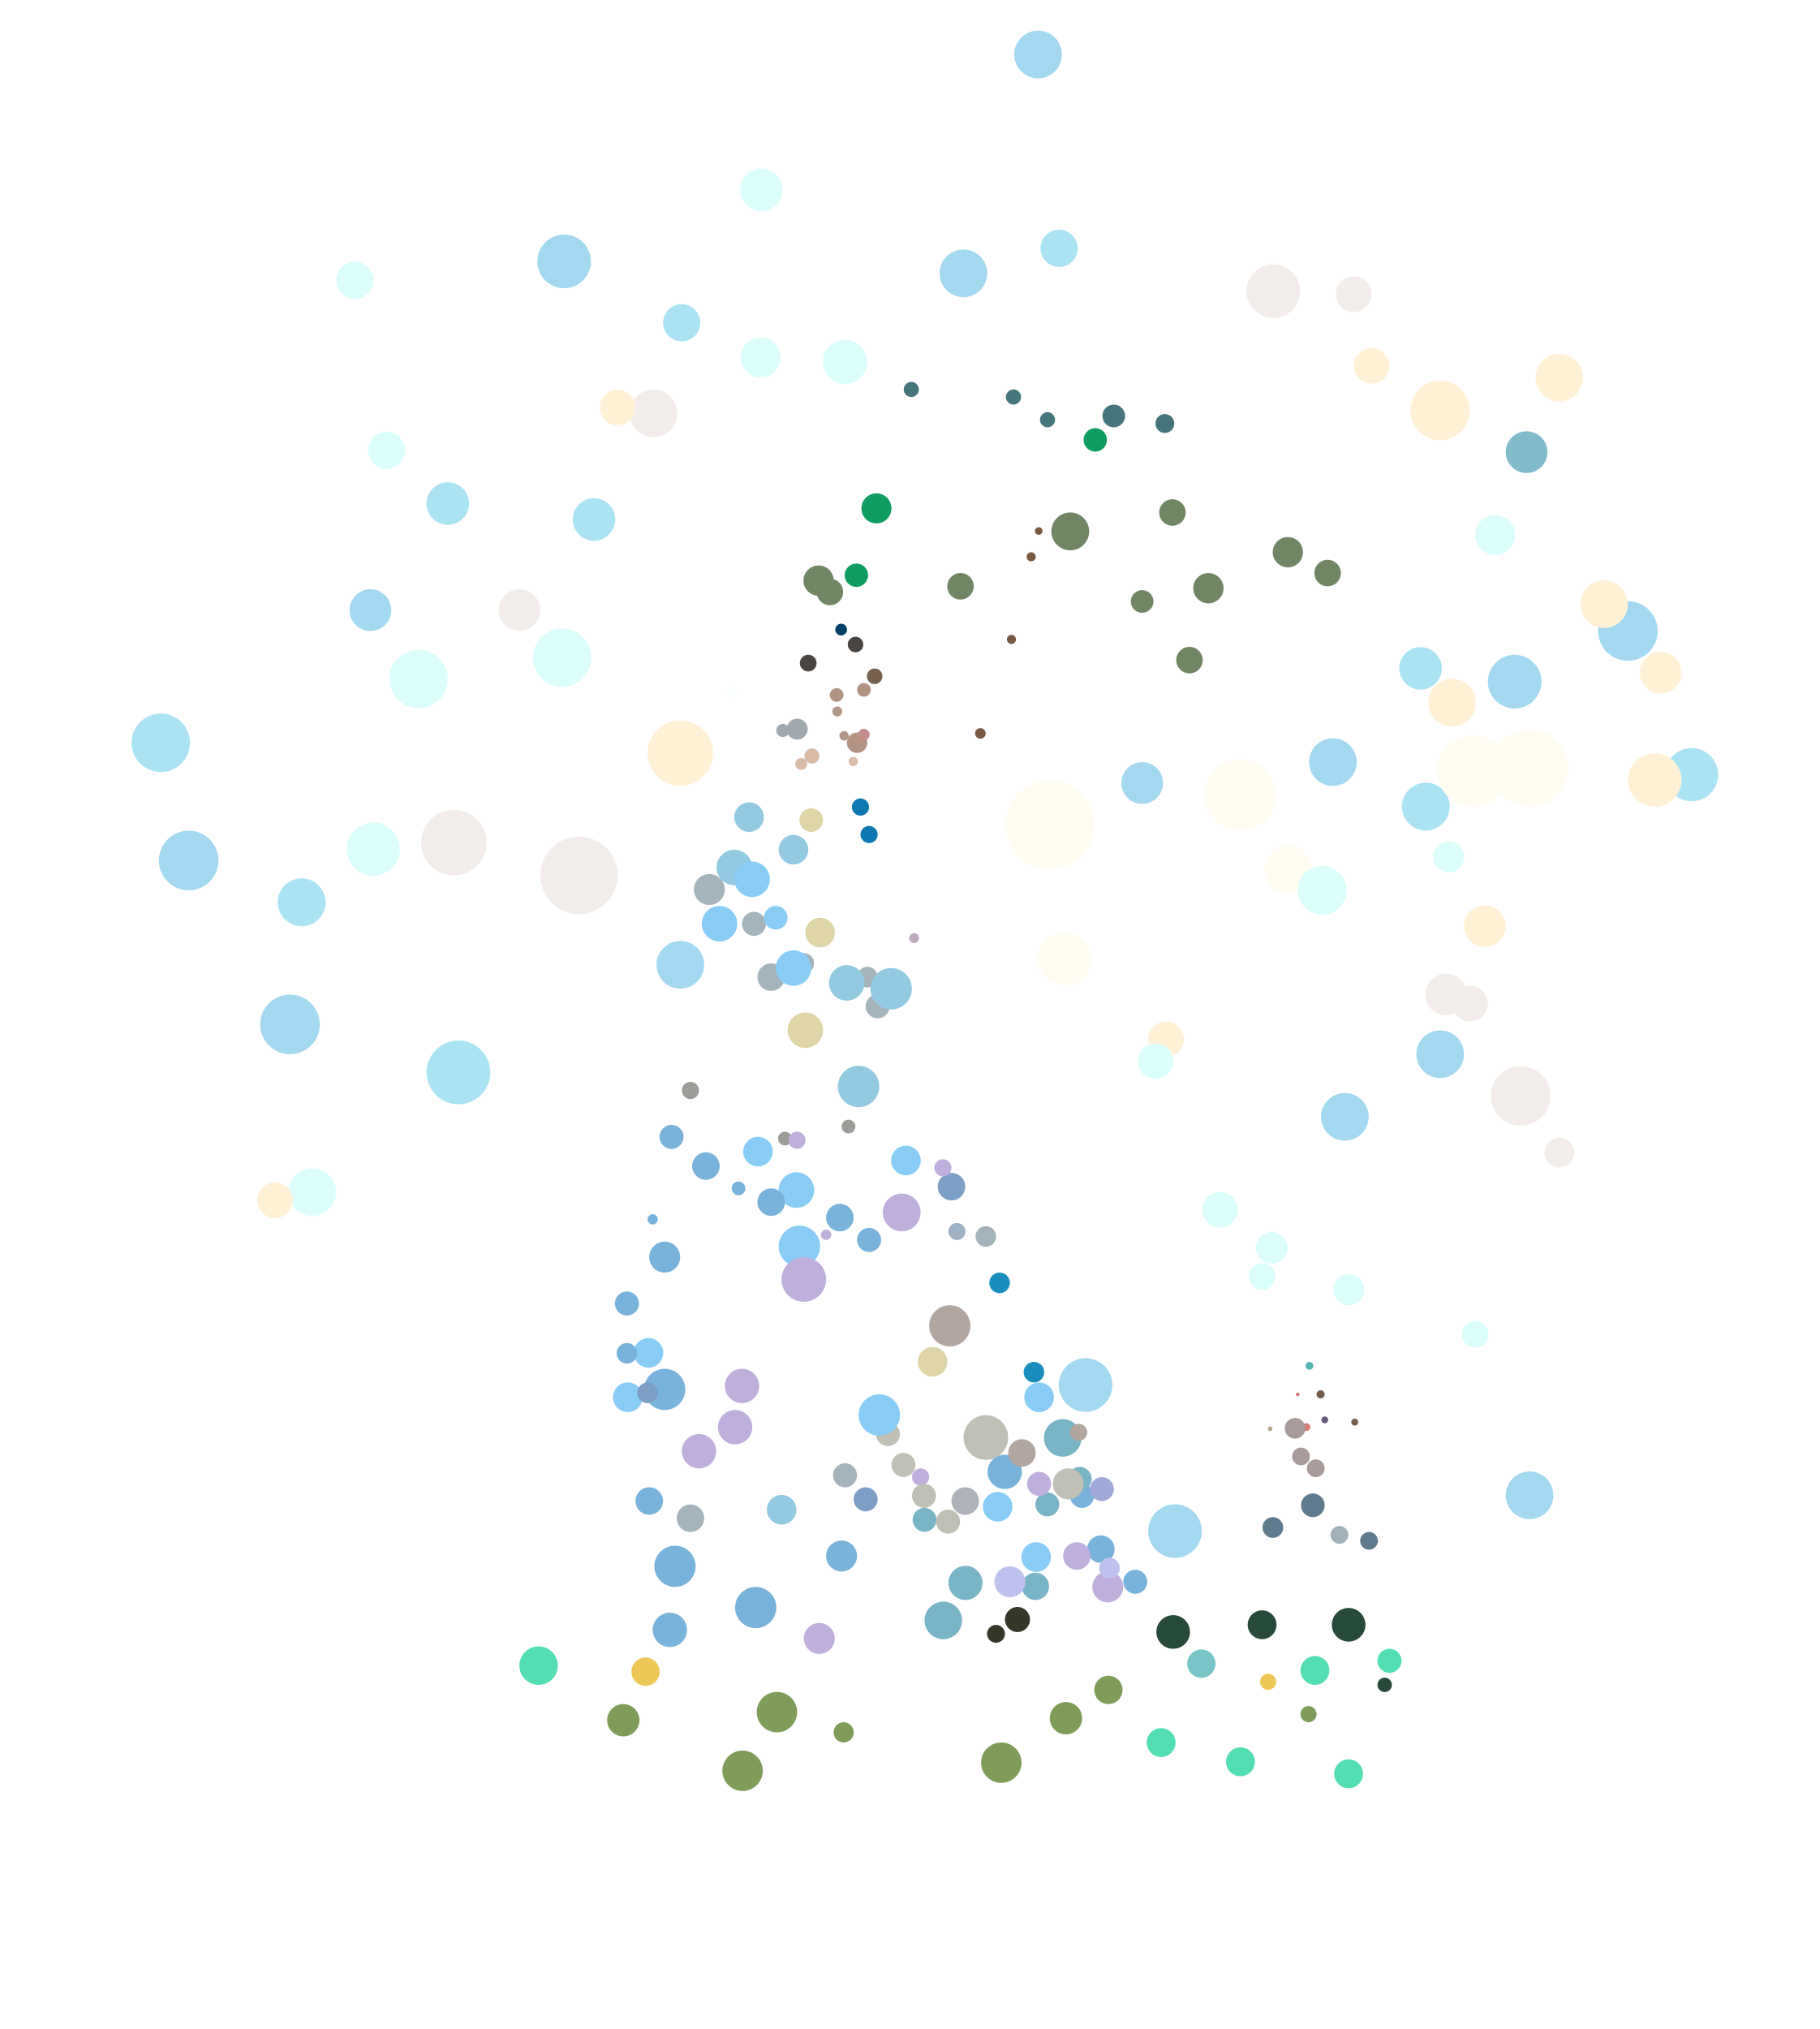
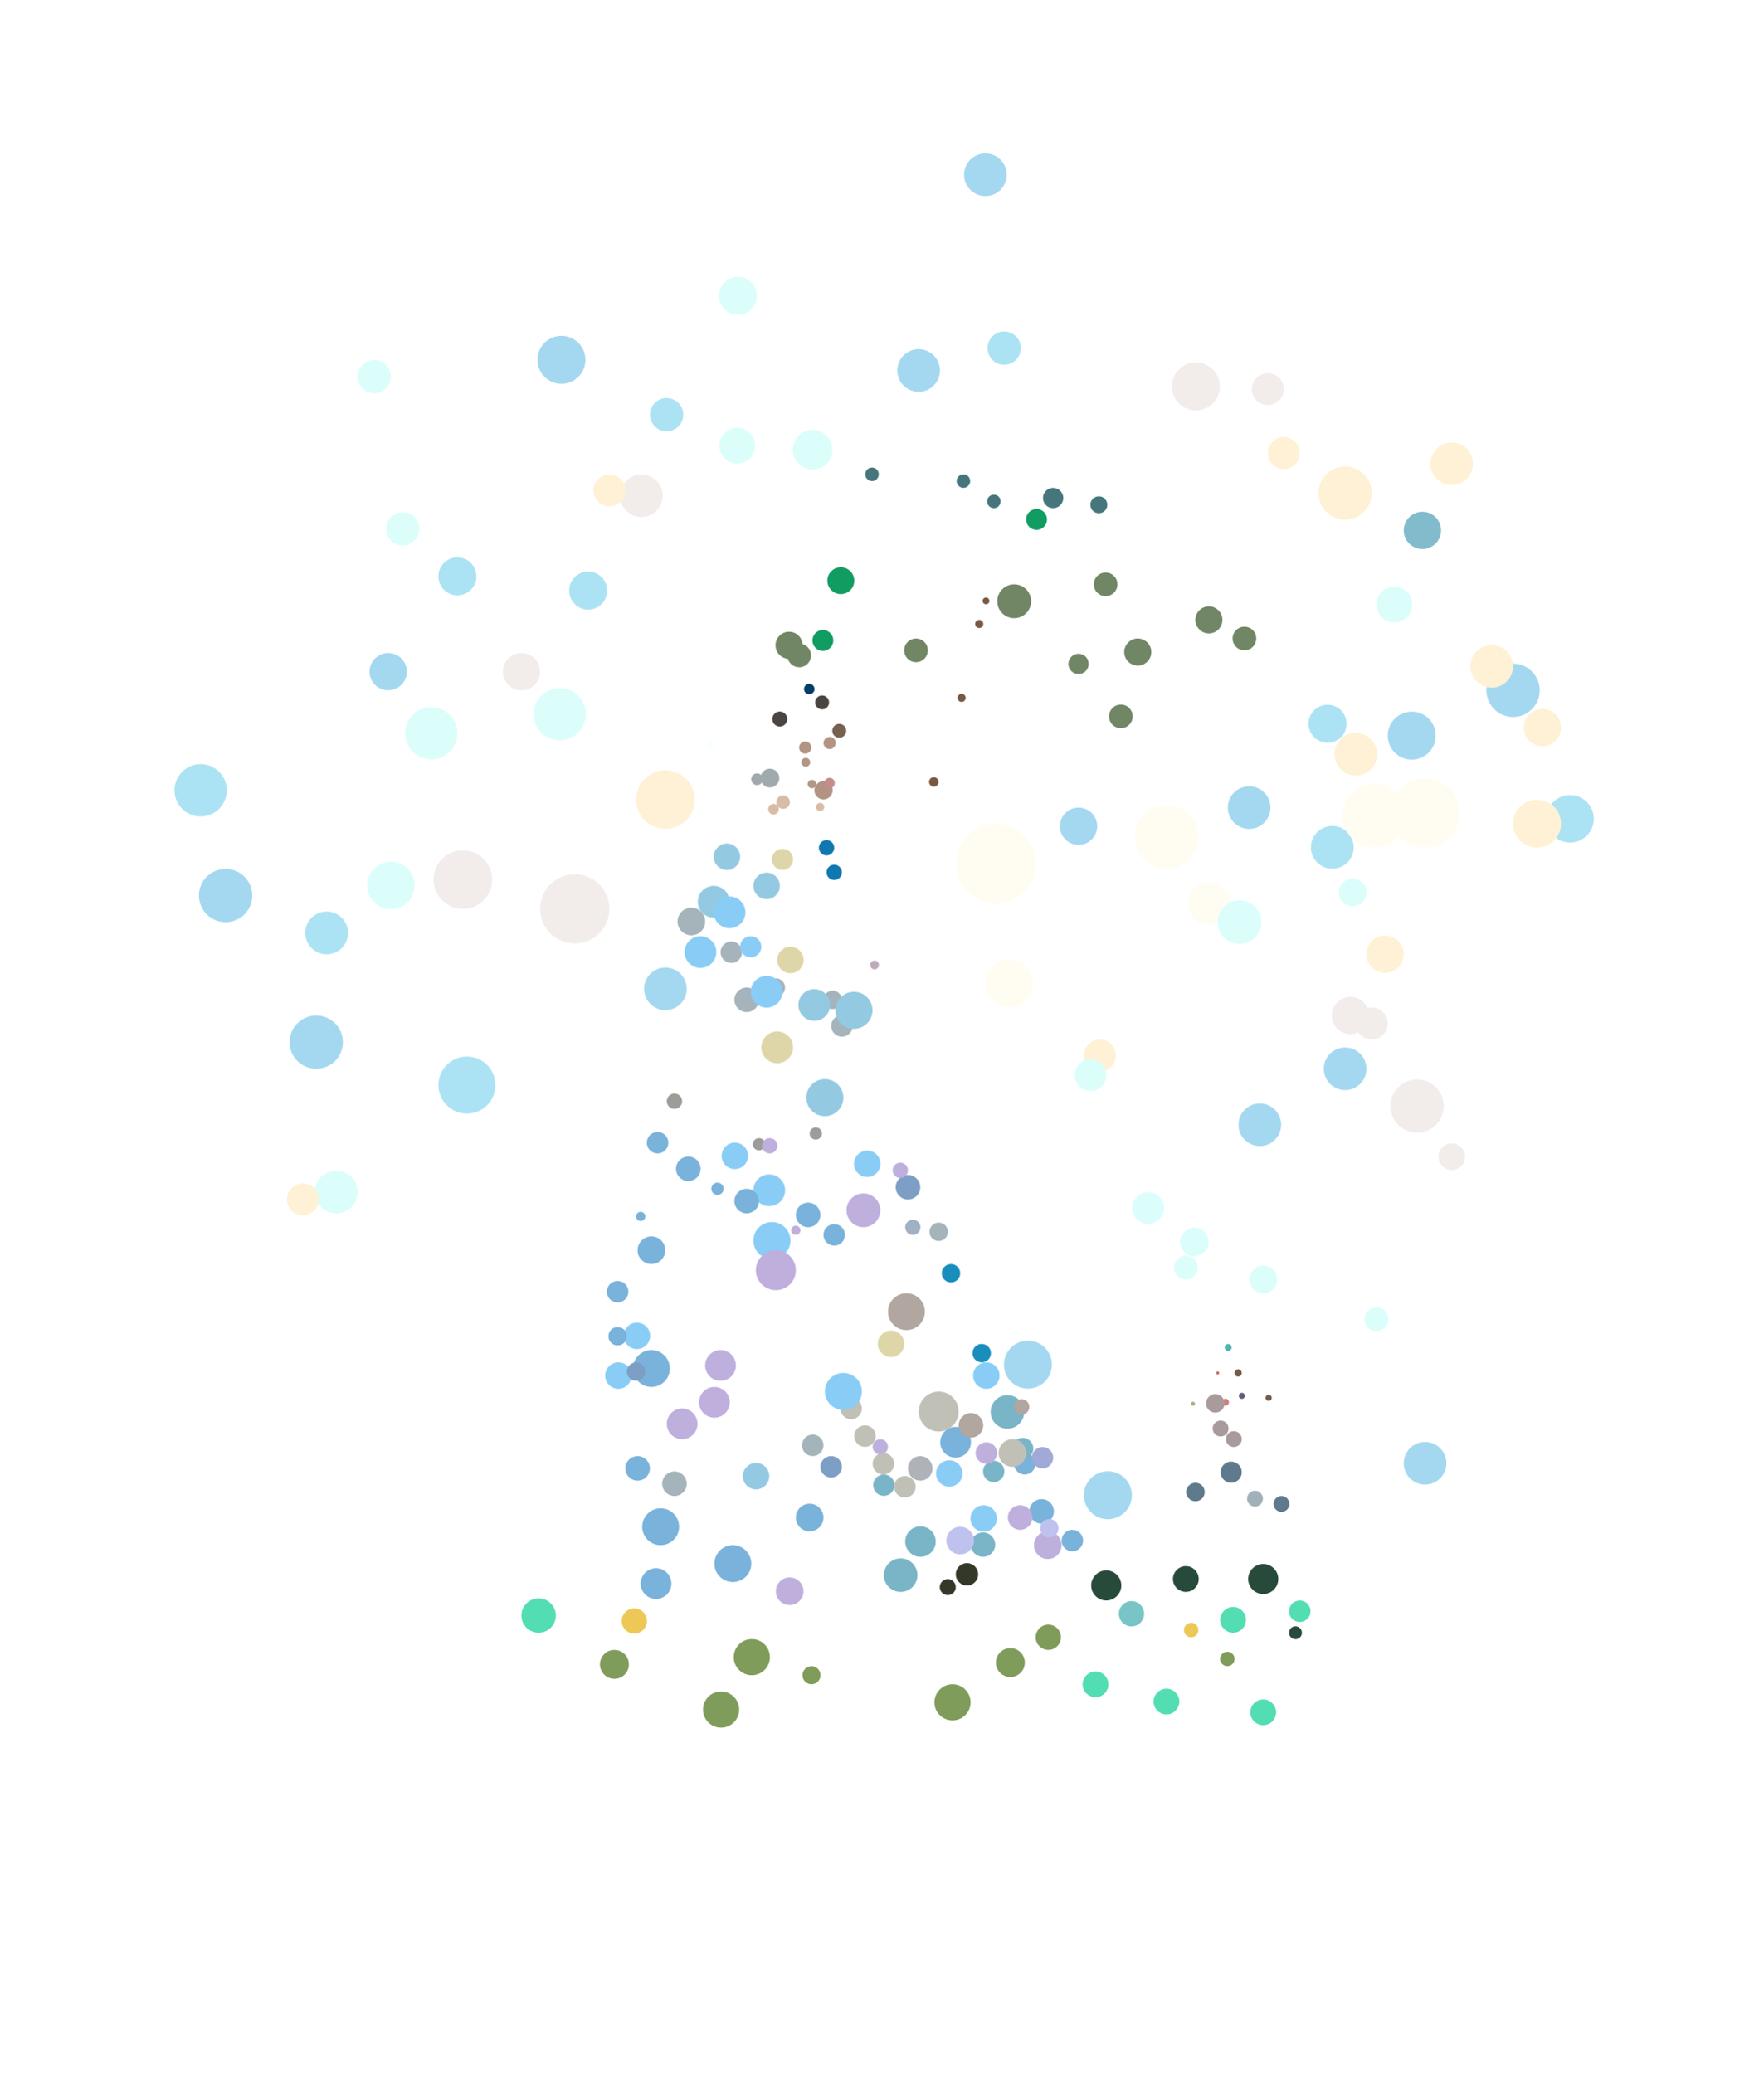
- <svg xmlns="http://www.w3.org/2000/svg" viewBox="0 0 885.36 987.12">
-   <circle cx="364.522" cy="397.535" r="7.2" fill="#93cae2" />
-   <circle cx="386.122" cy="413.375" r="7.2" fill="#93cae2" />
-   <circle cx="357.322" cy="422.015" r="8.64" fill="#93cae2" />
-   <circle cx="380.362" cy="734.495" r="7.2" fill="#93cae2" />
-   <circle cx="391.882" cy="501.215" r="8.64" fill="#ded6a8" />
-   <circle cx="440.842" cy="564.575" r="7.2" fill="#89cdf7" />
-   <circle cx="389.002" cy="606.335" r="10.08" fill="#89cdf7" />
-   <circle cx="387.562" cy="578.975" r="8.64" fill="#89cdf7" />
-   <circle cx="505.642" cy="679.775" r="7.2" fill="#89cdf7" />
-   <circle cx="504.202" cy="757.535" r="7.2" fill="#89cdf7" />
-   <circle cx="305.482" cy="679.775" r="7.2" fill="#89cdf7" />
-   <circle cx="421.233" cy="729.427" r="5.85" fill="#7d9ec5" />
-   <circle cx="463.018" cy="577.328" r="6.686" fill="#7d9ec5" />
-   <circle cx="479.732" cy="601.564" r="5.014" fill="#a5b3bb" />
-   <circle cx="391.147" cy="468.687" r="5.014" fill="#a5b3bb" />
-   <circle cx="375.269" cy="475.372" r="6.686" fill="#a5b3bb" />
-   <circle cx="422.068" cy="475.372" r="5.014" fill="#a5b3bb" />
-   <circle cx="427.082" cy="489.579" r="5.85" fill="#a5b3bb" />
-   <circle cx="345.183" cy="432.751" r="7.521" fill="#a5b3bb" />
-   <circle cx="366.912" cy="449.465" r="5.85" fill="#a5b3bb" />
-   <circle cx="411.204" cy="717.727" r="5.85" fill="#a5b3bb" />
-   <circle cx="381.954" cy="553.929" r="3.343" fill="#9c9c98" />
-   <circle cx="418.725" cy="392.637" r="4.178" fill="#0f78b0" />
-   <circle cx="469.704" cy="730.263" r="6.686" fill="#aeb2b9" />
-   <circle cx="539.067" cy="772.048" r="7.521" fill="#beafdd" />
-   <circle cx="447.975" cy="718.563" r="4.178" fill="#beafdd" />
-   <circle cx="361.062" cy="674.27" r="8.357" fill="#beafdd" />
-   <circle cx="391.147" cy="622.457" r="10.864" fill="#beafdd" />
-   <circle cx="402.011" cy="600.728" r="2.507" fill="#beafdd" />
-   <circle cx="438.782" cy="589.864" r="9.193" fill="#beafdd" />
-   <circle cx="340.169" cy="706.027" r="8.357" fill="#beafdd" />
-   <circle cx="357.719" cy="694.327" r="8.357" fill="#beafdd" />
-   <circle cx="398.668" cy="797.119" r="7.521" fill="#beafdd" />
-   <circle cx="432.097" cy="697.67" r="5.85" fill="#c0c0b7" />
-   <circle cx="439.618" cy="712.713" r="5.85" fill="#c0c0b7" />
-   <circle cx="367.747" cy="782.077" r="10.028" fill="#79b2da" />
-   <circle cx="328.469" cy="762.02" r="10.028" fill="#79b2da" />
-   <circle cx="488.925" cy="716.056" r="8.357" fill="#79b2da" />
-   <circle cx="535.724" cy="753.663" r="6.686" fill="#79b2da" />
-   <circle cx="526.532" cy="727.756" r="5.85" fill="#79b2da" />
-   <circle cx="323.455" cy="675.942" r="10.028" fill="#79b2da" />
-   <circle cx="317.605" cy="593.207" r="2.507" fill="#79b2da" />
-   <circle cx="323.455" cy="611.592" r="7.521" fill="#79b2da" />
-   <circle cx="326.798" cy="553.093" r="5.85" fill="#79b2da" />
-   <circle cx="359.39" cy="578.164" r="3.343" fill="#79b2da" />
-   <circle cx="408.697" cy="592.371" r="6.686" fill="#79b2da" />
-   <circle cx="517.123" cy="699.553" r="9.129" fill="#7ab4c7" />
-   <circle cx="525.423" cy="719.471" r="5.809" fill="#7ab4c7" />
-   <circle cx="509.654" cy="731.92" r="5.809" fill="#7ab4c7" />
-   <circle cx="481.436" cy="699.553" r="7.469" fill="#7ab4c7" />
-   <circle cx="469.817" cy="770.097" r="8.299" fill="#7ab4c7" />
-   <circle cx="459.028" cy="788.356" r="9.129" fill="#7ab4c7" />
-   <circle cx="449.899" cy="739.389" r="5.809" fill="#7ab4c7" />
-   <circle cx="477.066" cy="356.817" r="2.582" fill="#795942" />
-   <circle cx="492.189" cy="311.081" r="2.213" fill="#795942" />
-   <circle cx="505.467" cy="258.337" r="1.844" fill="#795942" />
-   <circle cx="426.483" cy="247.332" r="7.316" fill="#119c62" />
-   <circle cx="532.967" cy="214.005" r="5.69" fill="#119c62" />
-   <circle cx="416.729" cy="279.846" r="5.69" fill="#119c62" />
-   <circle cx="520.804" cy="258.533" r="9.209" fill="#718664" />
-   <circle cx="570.531" cy="249.324" r="6.446" fill="#718664" />
-   <circle cx="588.027" cy="286.159" r="7.367" fill="#718664" />
-   <circle cx="555.797" cy="292.605" r="5.525" fill="#718664" />
-   <circle cx="646.042" cy="278.792" r="6.446" fill="#718664" />
-   <circle cx="626.704" cy="268.663" r="7.367" fill="#718664" />
-   <circle cx="578.819" cy="321.152" r="6.446" fill="#718664" />
-   <circle cx="443.451" cy="189.468" r="3.683" fill="#46767c" />
-   <circle cx="493.178" cy="193.151" r="3.683" fill="#46767c" />
-   <circle cx="509.753" cy="204.202" r="3.683" fill="#46767c" />
-   <circle cx="541.984" cy="202.36" r="5.525" fill="#46767c" />
-   <circle cx="566.847" cy="206.043" r="4.604" fill="#46767c" />
-   <circle cx="651.802" cy="746.735" r="4.32" fill="#a2b1b8" />
-   <circle cx="633.082" cy="708.575" r="4.32" fill="#a99b9b" />
-   <circle cx="618.05" cy="695.12" r="1.123" fill="#b4a68c" />
-   <circle cx="495.12" cy="787.903" r="6.098" fill="#343828" />
-   <circle cx="704.938" cy="416.908" r="7.56" fill="#dbfefb" />
-   <circle cx="411.17" cy="176.062" r="10.8" fill="#dbfefb" />
-   <circle cx="188.166" cy="219.105" r="9.053" fill="#dbfefb" />
-   <circle cx="273.524" cy="319.983" r="14.226" fill="#dbfefb" />
-   <circle cx="172.646" cy="136.333" r="9.053" fill="#dbfefb" />
-   <circle cx="370.522" cy="92.36" r="10.347" fill="#dbfefb" />
-   <circle cx="518.114" cy="466.481" r="13.05" fill="#fffdf2" />
-   <circle cx="603.665" cy="386.73" r="17.4" fill="#fffdf2" />
-   <circle cx="626.865" cy="422.98" r="11.6" fill="#fffdf2" />
-   <circle cx="744.316" cy="373.68" r="18.85" fill="#fffdf2" />
-   <circle cx="703.716" cy="483.881" r="10.15" fill="#f2edeb" />
-   <circle cx="252.761" cy="296.829" r="10.15" fill="#f2edeb" />
-   <circle cx="318.012" cy="201.128" r="11.6" fill="#f2edeb" />
-   <circle cx="658.765" cy="143.127" r="8.7" fill="#f2edeb" />
-   <circle cx="619.615" cy="141.677" r="13.05" fill="#f2edeb" />
-   <circle cx="567.414" cy="505.631" r="8.7" fill="#fff1d5" />
-   <circle cx="808.117" cy="327.279" r="10.15" fill="#fff1d5" />
-   <circle cx="700.816" cy="199.678" r="14.5" fill="#fff1d5" />
-   <circle cx="642.625" cy="678.357" r="1.97" fill="#725c4c" />
-   <circle cx="631.5" cy="678.376" r="0.891" fill="#d16e75" />
-   <circle cx="644.659" cy="690.784" r="1.666" fill="#655c7d" />
-   <circle cx="635.739" cy="694.276" r="1.893" fill="#d57e75" />
-   <circle cx="637.211" cy="664.487" r="1.889" fill="#51b4af" />
-   <circle cx="792.167" cy="306.979" r="14.5" fill="#a4d8f0" />
-   <circle cx="737.066" cy="331.629" r="13.05" fill="#a4d8f0" />
-   <circle cx="571.764" cy="744.884" r="13.05" fill="#a4d8f0" />
-   <circle cx="700.816" cy="512.881" r="11.6" fill="#a4d8f0" />
-   <circle cx="555.814" cy="380.93" r="10.15" fill="#a4d8f0" />
-   <circle cx="274.511" cy="127.177" r="13.05" fill="#a4d8f0" />
-   <circle cx="180.26" cy="296.829" r="10.15" fill="#a4d8f0" />
-   <circle cx="331.062" cy="469.381" r="11.6" fill="#a4d8f0" />
-   <circle cx="505.146" cy="26.511" r="11.6" fill="#a4d8f0" />
-   <circle cx="693.85" cy="392.408" r="11.64" fill="#ace3f4" />
-   <circle cx="691.264" cy="325.156" r="10.347" fill="#ace3f4" />
-   <circle cx="823.181" cy="376.889" r="12.933" fill="#ace3f4" />
-   <circle cx="515.373" cy="120.813" r="9.053" fill="#ace3f4" />
-   <circle cx="331.723" cy="157.026" r="9.053" fill="#ace3f4" />
-   <circle cx="289.044" cy="252.731" r="10.347" fill="#ace3f4" />
-   <circle cx="742.866" cy="219.978" r="10.15" fill="#82bbcc" />
-   <circle cx="412.042" cy="478.175" r="8.64" fill="#93cae2" />
-   <circle cx="433.642" cy="481.055" r="10.08" fill="#93cae2" />
-   <circle cx="417.802" cy="528.575" r="10.08" fill="#93cae2" />
-   <circle cx="399.082" cy="453.695" r="7.2" fill="#ded6a8" />
-   <circle cx="394.762" cy="398.975" r="5.76" fill="#ded6a8" />
-   <circle cx="453.802" cy="662.495" r="7.2" fill="#ded6a8" />
-   <circle cx="315.562" cy="658.175" r="7.2" fill="#89cdf7" />
-   <circle cx="365.962" cy="427.775" r="8.64" fill="#89cdf7" />
-   <circle cx="377.482" cy="446.495" r="5.76" fill="#89cdf7" />
-   <circle cx="350.122" cy="449.375" r="8.64" fill="#89cdf7" />
-   <circle cx="386.122" cy="470.975" r="8.64" fill="#89cdf7" />
-   <circle cx="368.842" cy="560.255" r="7.2" fill="#89cdf7" />
-   <circle cx="427.882" cy="688.415" r="10.08" fill="#89cdf7" />
-   <circle cx="485.482" cy="733.055" r="7.2" fill="#89cdf7" />
-   <circle cx="315.098" cy="677.613" r="5.014" fill="#7d9ec5" />
-   <circle cx="335.99" cy="738.62" r="6.686" fill="#a5b3bb" />
-   <circle cx="335.99" cy="530.529" r="4.178" fill="#9c9c98" />
-   <circle cx="412.875" cy="548.079" r="3.343" fill="#9c9c98" />
-   <circle cx="422.904" cy="406.009" r="4.178" fill="#0f78b0" />
-   <circle cx="505.639" cy="721.906" r="5.85" fill="#beafdd" />
-   <circle cx="524.024" cy="757.005" r="6.686" fill="#beafdd" />
-   <circle cx="387.804" cy="554.764" r="4.178" fill="#beafdd" />
-   <circle cx="458.839" cy="568.136" r="4.178" fill="#beafdd" />
-   <circle cx="479.732" cy="699.342" r="10.864" fill="#c0c0b7" />
-   <circle cx="519.846" cy="721.906" r="7.521" fill="#c0c0b7" />
-   <circle cx="449.647" cy="727.756" r="5.85" fill="#c0c0b7" />
-   <circle cx="461.346" cy="740.291" r="5.85" fill="#c0c0b7" />
-   <circle cx="409.533" cy="757.005" r="7.521" fill="#79b2da" />
-   <circle cx="325.962" cy="792.941" r="8.357" fill="#79b2da" />
-   <circle cx="552.438" cy="769.541" r="5.85" fill="#79b2da" />
-   <circle cx="315.933" cy="730.263" r="6.686" fill="#79b2da" />
-   <circle cx="305.069" cy="658.392" r="5.014" fill="#79b2da" />
-   <circle cx="305.069" cy="634.157" r="5.85" fill="#79b2da" />
-   <circle cx="343.512" cy="567.3" r="6.686" fill="#79b2da" />
-   <circle cx="375.269" cy="584.85" r="6.686" fill="#79b2da" />
-   <circle cx="422.904" cy="603.235" r="5.85" fill="#79b2da" />
-   <circle cx="503.844" cy="771.757" r="6.639" fill="#7ab4c7" />
-   <circle cx="417.079" cy="361.354" r="4.98" fill="#b39384" />
-   <circle cx="407.12" cy="338.116" r="3.32" fill="#b39384" />
-   <circle cx="420.399" cy="335.626" r="3.32" fill="#b39384" />
-   <circle cx="420.349" cy="357.431" r="2.85" fill="#c48d8c" />
-   <circle cx="410.76" cy="357.978" r="2.302" fill="#b19785" />
-   <circle cx="407.422" cy="346.122" r="2.417" fill="#b19785" />
-   <circle cx="395.096" cy="367.801" r="3.665" fill="#d9bba8" />
-   <circle cx="389.887" cy="371.659" r="2.894" fill="#d9bba8" />
-   <circle cx="415.22" cy="370.461" r="2.248" fill="#d9bba8" />
-   <circle cx="393.292" cy="322.6" r="4.08" fill="#4b4541" />
-   <circle cx="416.313" cy="313.566" r="3.788" fill="#4b4541" />
-   <circle cx="425.637" cy="329.01" r="3.788" fill="#76614f" />
-   <circle cx="409.323" cy="306.292" r="2.86" fill="#003f66" />
-   <circle cx="356.054" cy="336.681" r="2.503" fill="#f9ffff" />
-   <circle cx="380.915" cy="355.371" r="3.189" fill="#a0a9ad" />
-   <circle cx="387.93" cy="354.733" r="5.102" fill="#a0a9ad" />
-   <circle cx="444.837" cy="456.402" r="2.38" fill="#bfaabc" />
-   <circle cx="501.779" cy="270.878" r="2.213" fill="#795942" />
-   <circle cx="398.328" cy="282.476" r="7.367" fill="#718664" />
-   <circle cx="467.394" cy="285.238" r="6.446" fill="#718664" />
-   <circle cx="403.853" cy="288.001" r="6.446" fill="#718664" />
-   <circle cx="666.202" cy="749.615" r="4.32" fill="#5e7a8c" />
-   <circle cx="619.402" cy="743.135" r="5.04" fill="#5e7a8c" />
-   <circle cx="638.842" cy="732.335" r="5.76" fill="#5e7a8c" />
-   <circle cx="640.282" cy="714.335" r="4.32" fill="#a99b9b" />
-   <circle cx="630.202" cy="694.895" r="5.04" fill="#a99b9b" />
-   <circle cx="484.665" cy="794.873" r="4.356" fill="#343828" />
-   <circle cx="378.069" cy="832.966" r="9.836" fill="#7f9c5a" />
-   <circle cx="410.527" cy="842.802" r="4.918" fill="#7f9c5a" />
-   <circle cx="303.317" cy="836.9" r="7.869" fill="#7f9c5a" />
-   <circle cx="361.348" cy="861.489" r="9.836" fill="#7f9c5a" />
-   <circle cx="487.246" cy="857.555" r="9.836" fill="#7f9c5a" />
-   <circle cx="518.72" cy="835.916" r="7.869" fill="#7f9c5a" />
-   <circle cx="539.375" cy="822.146" r="6.885" fill="#7f9c5a" />
-   <circle cx="636.749" cy="833.949" r="3.934" fill="#7f9c5a" />
-   <circle cx="617.078" cy="818.212" r="3.934" fill="#eec857" />
-   <circle cx="314.137" cy="813.294" r="6.885" fill="#eec857" />
-   <circle cx="584.62" cy="809.36" r="6.885" fill="#78c4c7" />
-   <circle cx="639.891" cy="812.679" r="7.018" fill="#53ddb2" />
-   <circle cx="676.15" cy="808" r="5.848" fill="#53ddb2" />
-   <circle cx="656.266" cy="862.973" r="7.018" fill="#53ddb2" />
-   <circle cx="262.097" cy="810.339" r="9.357" fill="#53ddb2" />
-   <circle cx="565.034" cy="847.768" r="7.018" fill="#53ddb2" />
-   <circle cx="603.633" cy="857.125" r="7.018" fill="#53ddb2" />
-   <circle cx="656.266" cy="790.456" r="8.188" fill="#284a3b" />
-   <circle cx="673.811" cy="819.697" r="3.509" fill="#284a3b" />
-   <circle cx="614.159" cy="790.456" r="7.018" fill="#284a3b" />
-   <circle cx="570.883" cy="793.964" r="8.188" fill="#284a3b" />
-   <circle cx="614.216" cy="621.034" r="6.48" fill="#dbfefb" />
-   <circle cx="656.337" cy="627.514" r="7.56" fill="#dbfefb" />
-   <circle cx="717.898" cy="649.114" r="6.48" fill="#dbfefb" />
-   <circle cx="593.695" cy="588.633" r="8.64" fill="#dbfefb" />
-   <circle cx="562.374" cy="516.271" r="8.64" fill="#dbfefb" />
-   <circle cx="643.376" cy="433.109" r="11.88" fill="#dbfefb" />
-   <circle cx="727.619" cy="260.304" r="9.72" fill="#dbfefb" />
-   <circle cx="370.129" cy="173.902" r="9.72" fill="#dbfefb" />
-   <circle cx="203.685" cy="330.329" r="14.226" fill="#dbfefb" />
-   <circle cx="181.699" cy="413.101" r="12.933" fill="#dbfefb" />
-   <circle cx="151.953" cy="579.938" r="11.64" fill="#dbfefb" />
-   <circle cx="618.838" cy="607.098" r="7.76" fill="#dbfefb" />
-   <circle cx="510.864" cy="401.23" r="21.75" fill="#fffdf2" />
-   <circle cx="716.766" cy="375.13" r="17.4" fill="#fffdf2" />
-   <circle cx="715.316" cy="488.231" r="8.7" fill="#f2edeb" />
-   <circle cx="739.966" cy="533.182" r="14.5" fill="#f2edeb" />
-   <circle cx="758.816" cy="560.732" r="7.25" fill="#f2edeb" />
-   <circle cx="220.86" cy="409.93" r="15.95" fill="#f2edeb" />
-   <circle cx="281.761" cy="425.88" r="18.85" fill="#f2edeb" />
-   <circle cx="722.566" cy="450.531" r="10.15" fill="#fff1d5" />
-   <circle cx="805.217" cy="379.48" r="13.05" fill="#fff1d5" />
-   <circle cx="706.616" cy="341.779" r="11.6" fill="#fff1d5" />
-   <circle cx="780.567" cy="293.929" r="11.6" fill="#fff1d5" />
-   <circle cx="667.465" cy="177.928" r="8.7" fill="#fff1d5" />
-   <circle cx="758.816" cy="183.728" r="11.6" fill="#fff1d5" />
-   <circle cx="300.611" cy="198.228" r="8.7" fill="#fff1d5" />
-   <circle cx="133.859" cy="583.932" r="8.7" fill="#fff1d5" />
-   <circle cx="331.062" cy="366.43" r="15.95" fill="#fff1d5" />
-   <circle cx="659.232" cy="691.867" r="1.689" fill="#725c4c" />
-   <circle cx="654.415" cy="543.332" r="11.6" fill="#a4d8f0" />
-   <circle cx="648.615" cy="370.78" r="11.6" fill="#a4d8f0" />
-   <circle cx="528.264" cy="673.833" r="13.05" fill="#a4d8f0" />
-   <circle cx="744.316" cy="727.484" r="11.6" fill="#a4d8f0" />
-   <circle cx="468.813" cy="132.977" r="11.6" fill="#a4d8f0" />
-   <circle cx="91.809" cy="418.63" r="14.5" fill="#a4d8f0" />
-   <circle cx="141.109" cy="498.381" r="14.5" fill="#a4d8f0" />
-   <circle cx="217.912" cy="244.971" r="10.347" fill="#ace3f4" />
-   <circle cx="146.78" cy="438.968" r="11.64" fill="#ace3f4" />
-   <circle cx="223.085" cy="521.74" r="15.52" fill="#ace3f4" />
-   <circle cx="78.234" cy="361.369" r="14.226" fill="#ace3f4" />
-   <circle cx="524.86" cy="696.835" r="4.178" fill="#b1a6a0" />
-   <circle cx="462.182" cy="645.021" r="10.028" fill="#b1a6a0" />
-   <circle cx="497.282" cy="706.863" r="6.686" fill="#b1a6a0" />
-   <circle cx="491.432" cy="769.541" r="7.521" fill="#bfc2ef" />
-   <circle cx="539.903" cy="762.855" r="5.014" fill="#bfc2ef" />
-   <circle cx="503.132" cy="667.585" r="5.014" fill="#198ebc" />
-   <circle cx="486.418" cy="624.128" r="5.014" fill="#198ebc" />
-   <circle cx="536.212" cy="724.451" r="5.809" fill="#a1a9d8" />
-   <circle cx="465.667" cy="599.13" r="4.15" fill="#9fb1c3" />
+ <svg xmlns="http://www.w3.org/2000/svg" width="959.392" height="1127.84" viewBox="0 0 959.392 1127.84">
+   <circle cx="395.418" cy="466.095" r="7.2" fill="#93cae2" />
+   <circle cx="417.018" cy="481.935" r="7.2" fill="#93cae2" />
+   <circle cx="388.218" cy="490.575" r="8.64" fill="#93cae2" />
+   <circle cx="411.258" cy="803.055" r="7.2" fill="#93cae2" />
+   <circle cx="422.778" cy="569.775" r="8.64" fill="#ded6a8" />
+   <circle cx="471.738" cy="633.135" r="7.2" fill="#89cdf7" />
+   <circle cx="419.898" cy="674.895" r="10.08" fill="#89cdf7" />
+   <circle cx="418.458" cy="647.535" r="8.64" fill="#89cdf7" />
+   <circle cx="536.538" cy="748.335" r="7.2" fill="#89cdf7" />
+   <circle cx="535.098" cy="826.095" r="7.2" fill="#89cdf7" />
+   <circle cx="336.378" cy="748.335" r="7.2" fill="#89cdf7" />
+   <circle cx="452.128" cy="797.987" r="5.85" fill="#7d9ec5" />
+   <circle cx="493.914" cy="645.888" r="6.686" fill="#7d9ec5" />
+   <circle cx="510.628" cy="670.124" r="5.014" fill="#a5b3bb" />
+   <circle cx="422.043" cy="537.246" r="5.014" fill="#a5b3bb" />
+   <circle cx="406.164" cy="543.932" r="6.686" fill="#a5b3bb" />
+   <circle cx="452.964" cy="543.932" r="5.014" fill="#a5b3bb" />
+   <circle cx="457.978" cy="558.139" r="5.85" fill="#a5b3bb" />
+   <circle cx="376.079" cy="501.311" r="7.521" fill="#a5b3bb" />
+   <circle cx="397.808" cy="518.025" r="5.85" fill="#a5b3bb" />
+   <circle cx="442.1" cy="786.287" r="5.85" fill="#a5b3bb" />
+   <circle cx="412.85" cy="622.489" r="3.343" fill="#9c9c98" />
+   <circle cx="449.621" cy="461.197" r="4.178" fill="#0f78b0" />
+   <circle cx="500.599" cy="798.823" r="6.686" fill="#aeb2b9" />
+   <circle cx="569.963" cy="840.608" r="7.521" fill="#beafdd" />
+   <circle cx="478.871" cy="787.123" r="4.178" fill="#beafdd" />
+   <circle cx="391.957" cy="742.83" r="8.357" fill="#beafdd" />
+   <circle cx="422.043" cy="691.017" r="10.864" fill="#beafdd" />
+   <circle cx="432.907" cy="669.288" r="2.507" fill="#beafdd" />
+   <circle cx="469.678" cy="658.424" r="9.193" fill="#beafdd" />
+   <circle cx="371.065" cy="774.587" r="8.357" fill="#beafdd" />
+   <circle cx="388.615" cy="762.887" r="8.357" fill="#beafdd" />
+   <circle cx="429.564" cy="865.679" r="7.521" fill="#beafdd" />
+   <circle cx="462.993" cy="766.23" r="5.85" fill="#c0c0b7" />
+   <circle cx="470.514" cy="781.273" r="5.85" fill="#c0c0b7" />
+   <circle cx="398.643" cy="850.637" r="10.028" fill="#79b2da" />
+   <circle cx="359.365" cy="830.58" r="10.028" fill="#79b2da" />
+   <circle cx="519.821" cy="784.616" r="8.357" fill="#79b2da" />
+   <circle cx="566.62" cy="822.222" r="6.686" fill="#79b2da" />
+   <circle cx="557.428" cy="796.316" r="5.85" fill="#79b2da" />
+   <circle cx="354.351" cy="744.502" r="10.028" fill="#79b2da" />
+   <circle cx="348.501" cy="661.767" r="2.507" fill="#79b2da" />
+   <circle cx="354.351" cy="680.152" r="7.521" fill="#79b2da" />
+   <circle cx="357.693" cy="621.653" r="5.85" fill="#79b2da" />
+   <circle cx="390.286" cy="646.724" r="3.343" fill="#79b2da" />
+   <circle cx="439.593" cy="660.931" r="6.686" fill="#79b2da" />
+   <circle cx="548.019" cy="768.113" r="9.129" fill="#7ab4c7" />
+   <circle cx="556.318" cy="788.031" r="5.809" fill="#7ab4c7" />
+   <circle cx="540.55" cy="800.48" r="5.809" fill="#7ab4c7" />
+   <circle cx="512.332" cy="768.113" r="7.469" fill="#7ab4c7" />
+   <circle cx="500.713" cy="838.657" r="8.299" fill="#7ab4c7" />
+   <circle cx="489.924" cy="856.915" r="9.129" fill="#7ab4c7" />
+   <circle cx="480.795" cy="807.949" r="5.809" fill="#7ab4c7" />
+   <circle cx="507.962" cy="425.377" r="2.582" fill="#795942" />
+   <circle cx="523.085" cy="379.641" r="2.213" fill="#795942" />
+   <circle cx="536.363" cy="326.897" r="1.844" fill="#795942" />
+   <circle cx="457.379" cy="315.892" r="7.316" fill="#119c62" />
+   <circle cx="563.863" cy="282.565" r="5.69" fill="#119c62" />
+   <circle cx="447.625" cy="348.406" r="5.69" fill="#119c62" />
+   <circle cx="551.7" cy="327.093" r="9.209" fill="#718664" />
+   <circle cx="601.427" cy="317.884" r="6.446" fill="#718664" />
+   <circle cx="618.923" cy="354.719" r="7.367" fill="#718664" />
+   <circle cx="586.693" cy="361.165" r="5.525" fill="#718664" />
+   <circle cx="676.938" cy="347.352" r="6.446" fill="#718664" />
+   <circle cx="657.6" cy="337.223" r="7.367" fill="#718664" />
+   <circle cx="609.715" cy="389.712" r="6.446" fill="#718664" />
+   <circle cx="474.347" cy="258.028" r="3.683" fill="#46767c" />
+   <circle cx="524.074" cy="261.711" r="3.683" fill="#46767c" />
+   <circle cx="540.649" cy="272.762" r="3.683" fill="#46767c" />
+   <circle cx="572.88" cy="270.92" r="5.525" fill="#46767c" />
+   <circle cx="597.743" cy="274.603" r="4.604" fill="#46767c" />
+   <circle cx="682.698" cy="815.295" r="4.32" fill="#a2b1b8" />
+   <circle cx="663.978" cy="777.135" r="4.32" fill="#a99b9b" />
+   <circle cx="648.946" cy="763.68" r="1.123" fill="#b4a68c" />
+   <circle cx="526.016" cy="856.463" r="6.098" fill="#343828" />
+   <circle cx="735.834" cy="485.468" r="7.56" fill="#dbfefb" />
+   <circle cx="442.066" cy="244.622" r="10.8" fill="#dbfefb" />
+   <circle cx="219.062" cy="287.665" r="9.053" fill="#dbfefb" />
+   <circle cx="304.42" cy="388.543" r="14.226" fill="#dbfefb" />
+   <circle cx="203.542" cy="204.893" r="9.053" fill="#dbfefb" />
+   <circle cx="401.418" cy="160.92" r="10.347" fill="#dbfefb" />
+   <circle cx="549.01" cy="535.041" r="13.05" fill="#fffdf2" />
+   <circle cx="634.561" cy="455.29" r="17.4" fill="#fffdf2" />
+   <circle cx="657.761" cy="491.54" r="11.6" fill="#fffdf2" />
+   <circle cx="775.212" cy="442.24" r="18.85" fill="#fffdf2" />
+   <circle cx="734.612" cy="552.441" r="10.15" fill="#f2edeb" />
+   <circle cx="283.657" cy="365.389" r="10.15" fill="#f2edeb" />
+   <circle cx="348.907" cy="269.688" r="11.6" fill="#f2edeb" />
+   <circle cx="689.661" cy="211.687" r="8.7" fill="#f2edeb" />
+   <circle cx="650.511" cy="210.237" r="13.05" fill="#f2edeb" />
+   <circle cx="598.31" cy="574.191" r="8.7" fill="#fff1d5" />
+   <circle cx="839.013" cy="395.839" r="10.15" fill="#fff1d5" />
+   <circle cx="731.712" cy="268.238" r="14.5" fill="#fff1d5" />
+   <circle cx="673.521" cy="746.917" r="1.97" fill="#725c4c" />
+   <circle cx="662.396" cy="746.936" r="0.891" fill="#d16e75" />
+   <circle cx="675.555" cy="759.345" r="1.666" fill="#655c7d" />
+   <circle cx="666.635" cy="762.836" r="1.893" fill="#d57e75" />
+   <circle cx="668.107" cy="733.047" r="1.889" fill="#51b4af" />
+   <circle cx="823.063" cy="375.539" r="14.5" fill="#a4d8f0" />
+   <circle cx="767.962" cy="400.189" r="13.05" fill="#a4d8f0" />
+   <circle cx="602.66" cy="813.444" r="13.05" fill="#a4d8f0" />
+   <circle cx="731.712" cy="581.441" r="11.6" fill="#a4d8f0" />
+   <circle cx="586.71" cy="449.49" r="10.15" fill="#a4d8f0" />
+   <circle cx="305.407" cy="195.737" r="13.05" fill="#a4d8f0" />
+   <circle cx="211.156" cy="365.389" r="10.15" fill="#a4d8f0" />
+   <circle cx="361.957" cy="537.941" r="11.6" fill="#a4d8f0" />
+   <circle cx="536.041" cy="95.071" r="11.6" fill="#a4d8f0" />
+   <circle cx="724.746" cy="460.968" r="11.64" fill="#ace3f4" />
+   <circle cx="722.159" cy="393.716" r="10.347" fill="#ace3f4" />
+   <circle cx="854.077" cy="445.449" r="12.933" fill="#ace3f4" />
+   <circle cx="546.269" cy="189.373" r="9.053" fill="#ace3f4" />
+   <circle cx="362.619" cy="225.586" r="9.053" fill="#ace3f4" />
+   <circle cx="319.94" cy="321.291" r="10.347" fill="#ace3f4" />
+   <circle cx="773.762" cy="288.538" r="10.15" fill="#82bbcc" />
+   <circle cx="442.938" cy="546.735" r="8.64" fill="#93cae2" />
+   <circle cx="464.538" cy="549.615" r="10.08" fill="#93cae2" />
+   <circle cx="448.698" cy="597.135" r="10.08" fill="#93cae2" />
+   <circle cx="429.978" cy="522.255" r="7.2" fill="#ded6a8" />
+   <circle cx="425.658" cy="467.535" r="5.76" fill="#ded6a8" />
+   <circle cx="484.698" cy="731.055" r="7.2" fill="#ded6a8" />
+   <circle cx="346.458" cy="726.735" r="7.2" fill="#89cdf7" />
+   <circle cx="396.858" cy="496.335" r="8.64" fill="#89cdf7" />
+   <circle cx="408.378" cy="515.055" r="5.76" fill="#89cdf7" />
+   <circle cx="381.018" cy="517.935" r="8.64" fill="#89cdf7" />
+   <circle cx="417.018" cy="539.535" r="8.64" fill="#89cdf7" />
+   <circle cx="399.738" cy="628.815" r="7.2" fill="#89cdf7" />
+   <circle cx="458.778" cy="756.975" r="10.08" fill="#89cdf7" />
+   <circle cx="516.378" cy="801.615" r="7.2" fill="#89cdf7" />
+   <circle cx="345.994" cy="746.173" r="5.014" fill="#7d9ec5" />
+   <circle cx="366.886" cy="807.18" r="6.686" fill="#a5b3bb" />
+   <circle cx="366.886" cy="599.089" r="4.178" fill="#9c9c98" />
+   <circle cx="443.771" cy="616.639" r="3.343" fill="#9c9c98" />
+   <circle cx="453.8" cy="474.568" r="4.178" fill="#0f78b0" />
+   <circle cx="536.535" cy="790.466" r="5.85" fill="#beafdd" />
+   <circle cx="554.92" cy="825.565" r="6.686" fill="#beafdd" />
+   <circle cx="418.7" cy="623.324" r="4.178" fill="#beafdd" />
+   <circle cx="489.735" cy="636.696" r="4.178" fill="#beafdd" />
+   <circle cx="510.628" cy="767.902" r="10.864" fill="#c0c0b7" />
+   <circle cx="550.742" cy="790.466" r="7.521" fill="#c0c0b7" />
+   <circle cx="480.542" cy="796.316" r="5.85" fill="#c0c0b7" />
+   <circle cx="492.242" cy="808.851" r="5.85" fill="#c0c0b7" />
+   <circle cx="440.428" cy="825.565" r="7.521" fill="#79b2da" />
+   <circle cx="356.858" cy="861.501" r="8.357" fill="#79b2da" />
+   <circle cx="583.334" cy="838.101" r="5.85" fill="#79b2da" />
+   <circle cx="346.829" cy="798.823" r="6.686" fill="#79b2da" />
+   <circle cx="335.965" cy="726.952" r="5.014" fill="#79b2da" />
+   <circle cx="335.965" cy="702.716" r="5.85" fill="#79b2da" />
+   <circle cx="374.408" cy="635.86" r="6.686" fill="#79b2da" />
+   <circle cx="406.164" cy="653.41" r="6.686" fill="#79b2da" />
+   <circle cx="453.8" cy="671.795" r="5.85" fill="#79b2da" />
+   <circle cx="534.74" cy="840.317" r="6.639" fill="#7ab4c7" />
+   <circle cx="447.975" cy="429.914" r="4.98" fill="#b39384" />
+   <circle cx="438.016" cy="406.676" r="3.32" fill="#b39384" />
+   <circle cx="451.295" cy="404.186" r="3.32" fill="#b39384" />
+   <circle cx="451.245" cy="425.991" r="2.85" fill="#c48d8c" />
+   <circle cx="441.656" cy="426.538" r="2.302" fill="#b19785" />
+   <circle cx="438.318" cy="414.682" r="2.417" fill="#b19785" />
+   <circle cx="425.992" cy="436.361" r="3.665" fill="#d9bba8" />
+   <circle cx="420.783" cy="440.219" r="2.894" fill="#d9bba8" />
+   <circle cx="446.115" cy="439.021" r="2.248" fill="#d9bba8" />
+   <circle cx="424.188" cy="391.16" r="4.08" fill="#4b4541" />
+   <circle cx="447.209" cy="382.126" r="3.788" fill="#4b4541" />
+   <circle cx="456.533" cy="397.57" r="3.788" fill="#76614f" />
+   <circle cx="440.219" cy="374.852" r="2.86" fill="#003f66" />
+   <circle cx="386.95" cy="405.241" r="2.503" fill="#f9ffff" />
+   <circle cx="411.81" cy="423.931" r="3.189" fill="#a0a9ad" />
+   <circle cx="418.826" cy="423.293" r="5.102" fill="#a0a9ad" />
+   <circle cx="475.733" cy="524.962" r="2.38" fill="#bfaabc" />
+   <circle cx="532.674" cy="339.438" r="2.213" fill="#795942" />
+   <circle cx="429.224" cy="351.036" r="7.367" fill="#718664" />
+   <circle cx="498.289" cy="353.798" r="6.446" fill="#718664" />
+   <circle cx="434.749" cy="356.561" r="6.446" fill="#718664" />
+   <circle cx="697.098" cy="818.175" r="4.32" fill="#5e7a8c" />
+   <circle cx="650.298" cy="811.695" r="5.04" fill="#5e7a8c" />
+   <circle cx="669.738" cy="800.895" r="5.76" fill="#5e7a8c" />
+   <circle cx="671.178" cy="782.895" r="4.32" fill="#a99b9b" />
+   <circle cx="661.098" cy="763.455" r="5.04" fill="#a99b9b" />
+   <circle cx="515.561" cy="863.433" r="4.356" fill="#343828" />
+   <circle cx="408.965" cy="901.526" r="9.836" fill="#7f9c5a" />
+   <circle cx="441.423" cy="911.361" r="4.918" fill="#7f9c5a" />
+   <circle cx="334.213" cy="905.46" r="7.869" fill="#7f9c5a" />
+   <circle cx="392.244" cy="930.049" r="9.836" fill="#7f9c5a" />
+   <circle cx="518.142" cy="926.115" r="9.836" fill="#7f9c5a" />
+   <circle cx="549.616" cy="904.476" r="7.869" fill="#7f9c5a" />
+   <circle cx="570.271" cy="890.706" r="6.885" fill="#7f9c5a" />
+   <circle cx="667.645" cy="902.509" r="3.934" fill="#7f9c5a" />
+   <circle cx="647.973" cy="886.772" r="3.934" fill="#eec857" />
+   <circle cx="345.033" cy="881.854" r="6.885" fill="#eec857" />
+   <circle cx="615.515" cy="877.92" r="6.885" fill="#78c4c7" />
+   <circle cx="670.787" cy="881.239" r="7.018" fill="#53ddb2" />
+   <circle cx="707.046" cy="876.56" r="5.848" fill="#53ddb2" />
+   <circle cx="687.162" cy="931.533" r="7.018" fill="#53ddb2" />
+   <circle cx="292.993" cy="878.899" r="9.357" fill="#53ddb2" />
+   <circle cx="595.93" cy="916.328" r="7.018" fill="#53ddb2" />
+   <circle cx="634.528" cy="925.685" r="7.018" fill="#53ddb2" />
+   <circle cx="687.162" cy="859.015" r="8.188" fill="#284a3b" />
+   <circle cx="704.707" cy="888.256" r="3.509" fill="#284a3b" />
+   <circle cx="645.055" cy="859.015" r="7.018" fill="#284a3b" />
+   <circle cx="601.778" cy="862.524" r="8.188" fill="#284a3b" />
+   <circle cx="645.111" cy="689.594" r="6.48" fill="#dbfefb" />
+   <circle cx="687.233" cy="696.074" r="7.56" fill="#dbfefb" />
+   <circle cx="748.794" cy="717.674" r="6.48" fill="#dbfefb" />
+   <circle cx="624.591" cy="657.193" r="8.64" fill="#dbfefb" />
+   <circle cx="593.27" cy="584.831" r="8.64" fill="#dbfefb" />
+   <circle cx="674.272" cy="501.669" r="11.88" fill="#dbfefb" />
+   <circle cx="758.514" cy="328.864" r="9.72" fill="#dbfefb" />
+   <circle cx="401.025" cy="242.462" r="9.72" fill="#dbfefb" />
+   <circle cx="234.581" cy="398.889" r="14.226" fill="#dbfefb" />
+   <circle cx="212.595" cy="481.661" r="12.933" fill="#dbfefb" />
+   <circle cx="182.849" cy="648.499" r="11.64" fill="#dbfefb" />
+   <circle cx="649.734" cy="675.658" r="7.76" fill="#dbfefb" />
+   <circle cx="541.76" cy="469.79" r="21.75" fill="#fffdf2" />
+   <circle cx="747.662" cy="443.69" r="17.4" fill="#fffdf2" />
+   <circle cx="746.212" cy="556.791" r="8.7" fill="#f2edeb" />
+   <circle cx="770.862" cy="601.742" r="14.5" fill="#f2edeb" />
+   <circle cx="789.712" cy="629.292" r="7.25" fill="#f2edeb" />
+   <circle cx="251.756" cy="478.49" r="15.95" fill="#f2edeb" />
+   <circle cx="312.657" cy="494.44" r="18.85" fill="#f2edeb" />
+   <circle cx="753.462" cy="519.091" r="10.15" fill="#fff1d5" />
+   <circle cx="836.113" cy="448.04" r="13.05" fill="#fff1d5" />
+   <circle cx="737.512" cy="410.339" r="11.6" fill="#fff1d5" />
+   <circle cx="811.462" cy="362.489" r="11.6" fill="#fff1d5" />
+   <circle cx="698.361" cy="246.488" r="8.7" fill="#fff1d5" />
+   <circle cx="789.712" cy="252.288" r="11.6" fill="#fff1d5" />
+   <circle cx="331.507" cy="266.788" r="8.7" fill="#fff1d5" />
+   <circle cx="164.755" cy="652.492" r="8.7" fill="#fff1d5" />
+   <circle cx="361.957" cy="434.99" r="15.95" fill="#fff1d5" />
+   <circle cx="690.128" cy="760.427" r="1.689" fill="#725c4c" />
+   <circle cx="685.311" cy="611.892" r="11.6" fill="#a4d8f0" />
+   <circle cx="679.511" cy="439.34" r="11.6" fill="#a4d8f0" />
+   <circle cx="559.16" cy="742.393" r="13.05" fill="#a4d8f0" />
+   <circle cx="775.212" cy="796.044" r="11.6" fill="#a4d8f0" />
+   <circle cx="499.709" cy="201.537" r="11.6" fill="#a4d8f0" />
+   <circle cx="122.705" cy="487.19" r="14.5" fill="#a4d8f0" />
+   <circle cx="172.005" cy="566.941" r="14.5" fill="#a4d8f0" />
+   <circle cx="248.808" cy="313.531" r="10.347" fill="#ace3f4" />
+   <circle cx="177.676" cy="507.528" r="11.64" fill="#ace3f4" />
+   <circle cx="253.981" cy="590.299" r="15.52" fill="#ace3f4" />
+   <circle cx="109.13" cy="429.929" r="14.226" fill="#ace3f4" />
+   <circle cx="555.756" cy="765.394" r="4.178" fill="#b1a6a0" />
+   <circle cx="493.078" cy="713.581" r="10.028" fill="#b1a6a0" />
+   <circle cx="528.178" cy="775.423" r="6.686" fill="#b1a6a0" />
+   <circle cx="522.328" cy="838.101" r="7.521" fill="#bfc2ef" />
+   <circle cx="570.799" cy="831.415" r="5.014" fill="#bfc2ef" />
+   <circle cx="534.028" cy="736.145" r="5.014" fill="#198ebc" />
+   <circle cx="517.313" cy="692.688" r="5.014" fill="#198ebc" />
+   <circle cx="567.108" cy="793.011" r="5.809" fill="#a1a9d8" />
+   <circle cx="496.563" cy="667.691" r="4.15" fill="#9fb1c3" />
</svg>
